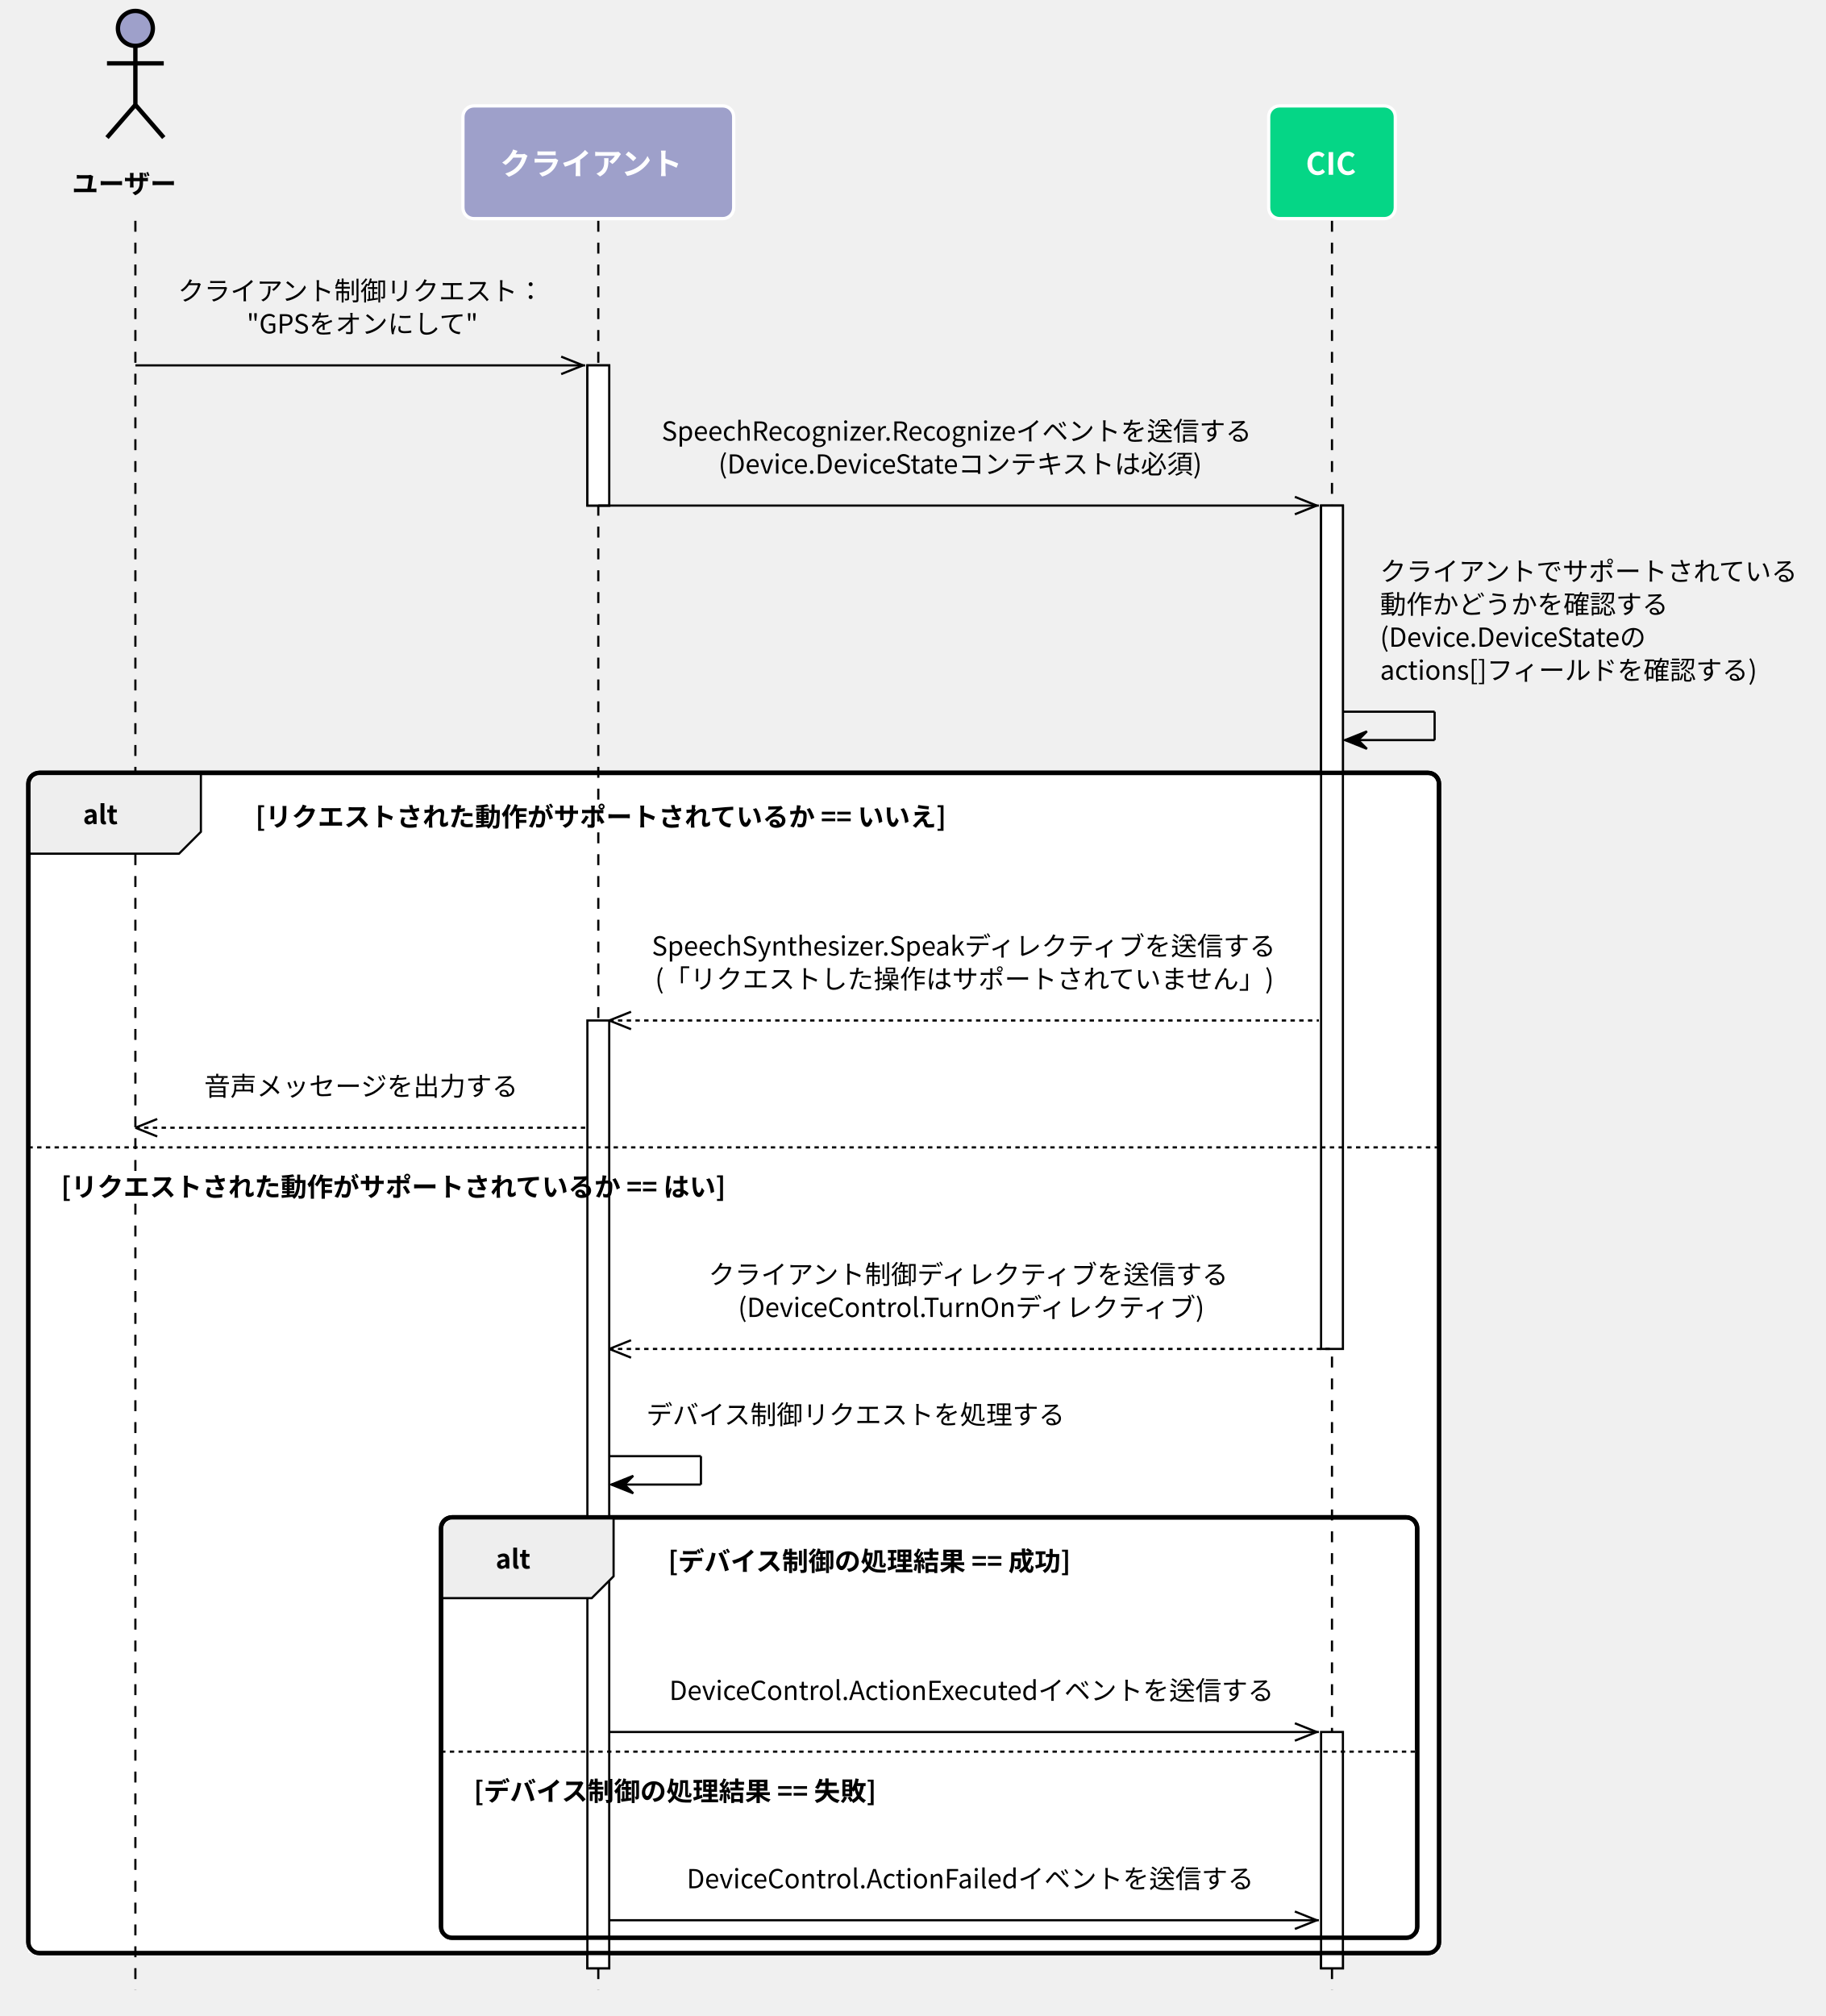
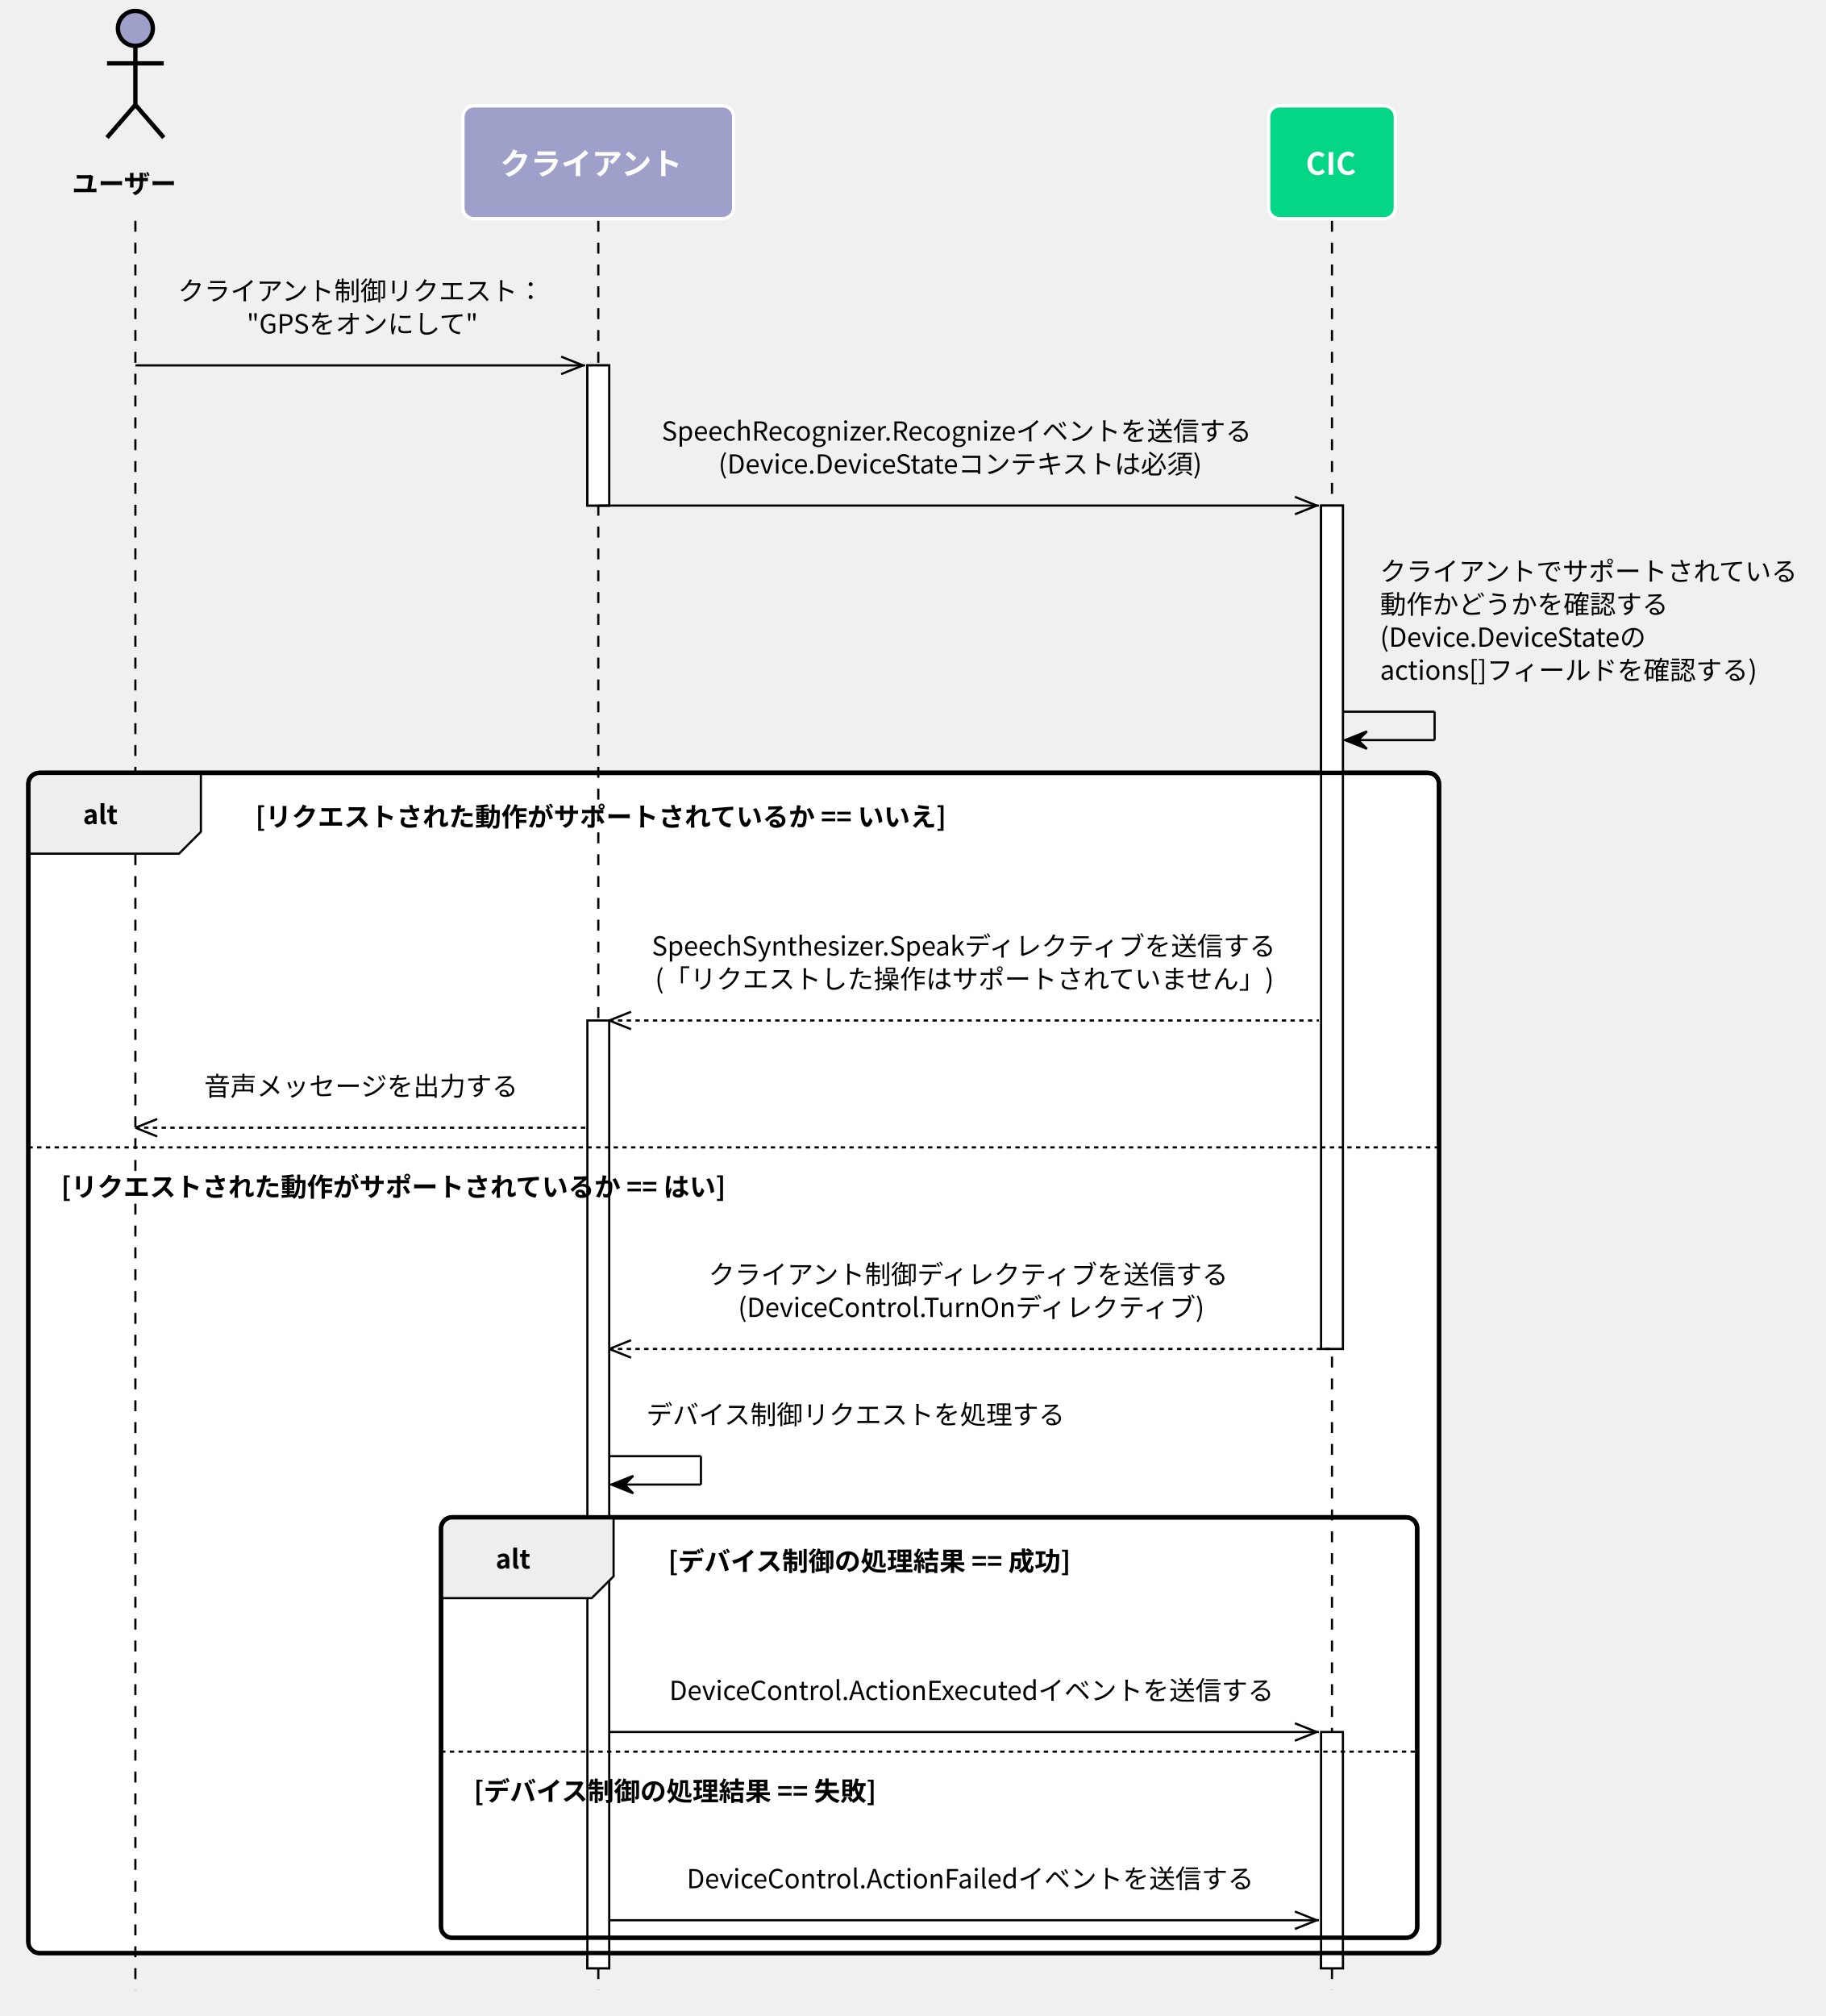
<svg xmlns="http://www.w3.org/2000/svg" contentScriptType="application/ecmascript" contentStyleType="text/css" height="923px" preserveAspectRatio="none" style="width:836px;height:923px;" version="1.1" viewBox="0 0 836 923" width="836px" zoomAndPan="magnify">
  <defs />
  <g>
    <rect fill="#FFFFFF" height="64.188" style="stroke: #000000; stroke-width: 1.0;" width="10" x="269" y="167.281" />
    <rect fill="#FFFFFF" height="433.938" style="stroke: #000000; stroke-width: 1.0;" width="10" x="269" y="467.219" />
    <rect fill="#FFFFFF" height="386.125" style="stroke: #000000; stroke-width: 1.0;" width="10" x="605" y="231.469" />
    <rect fill="#FFFFFF" height="108.188" style="stroke: #000000; stroke-width: 1.0;" width="10" x="605" y="792.969" />
    <rect fill="#FFFFFF" height="540.312" rx="5" ry="5" style="stroke: #000000; stroke-width: 2.0;" width="646" x="13" y="353.844" />
    <rect fill="#FFFFFF" height="369.844" style="stroke: none; stroke-width: 1.0;" width="646" x="13" y="524.312" />
    <rect fill="#FFFFFF" height="192.469" rx="5" ry="5" style="stroke: #000000; stroke-width: 2.0;" width="447" x="202" y="694.688" />
    <rect fill="#FFFFFF" height="86.188" style="stroke: none; stroke-width: 1.0;" width="447" x="202" y="800.969" />
    <line style="stroke: #000000; stroke-width: 1.0; stroke-dasharray: 5.0,5.0;" x1="62" x2="62" y1="101.094" y2="911.156" />
    <line style="stroke: #000000; stroke-width: 1.0; stroke-dasharray: 5.0,5.0;" x1="274" x2="274" y1="101.094" y2="911.156" />
    <line style="stroke: #000000; stroke-width: 1.0; stroke-dasharray: 5.0,5.0;" x1="610" x2="610" y1="101.094" y2="911.156" />
-     <text fill="#000000" font-family="Noto Sans CJK KR" font-size="12" font-weight="bold" lengthAdjust="spacingAndGlyphs" textLength="52" x="33" y="88.457">ユーザー</text>
+     <text fill="#000000" font-family="Noto Sans CJK JP" font-size="12" font-weight="bold" lengthAdjust="spacingAndGlyphs" textLength="52" x="33" y="88.457">ユーザー</text>
    <ellipse cx="62" cy="13" fill="#9EA0CA" rx="8" ry="8" style="stroke: #000000; stroke-width: 2.0;" />
    <path d="M62,21 L62,48 M49,29 L75,29 M62,48 L49,63 M62,48 L75,63 " fill="none" style="stroke: #000000; stroke-width: 2.0;" />
    <rect fill="#9EA0CA" height="51.609" rx="5" ry="5" style="stroke: #FFFFFF; stroke-width: 1.5;" width="124" x="212" y="48.484" />
-     <text fill="#FFFFFF" font-family="Noto Sans CJK KR" font-size="14" font-weight="bold" lengthAdjust="spacingAndGlyphs" textLength="90" x="229" y="80.018">クライアント</text>
+     <text fill="#FFFFFF" font-family="Noto Sans CJK JP" font-size="14" font-weight="bold" lengthAdjust="spacingAndGlyphs" textLength="90" x="229" y="80.018">クライアント</text>
    <rect fill="#05D686" height="51.609" rx="5" ry="5" style="stroke: #FFFFFF; stroke-width: 1.5;" width="58" x="581" y="48.484" />
-     <text fill="#FFFFFF" font-family="Noto Sans CJK KR" font-size="14" font-weight="bold" lengthAdjust="spacingAndGlyphs" textLength="24" x="598" y="80.018">CIC</text>
+     <text fill="#FFFFFF" font-family="Noto Sans CJK JP" font-size="14" font-weight="bold" lengthAdjust="spacingAndGlyphs" textLength="24" x="598" y="80.018">CIC</text>
    <rect fill="#FFFFFF" height="64.188" style="stroke: #000000; stroke-width: 1.0;" width="10" x="269" y="167.281" />
    <rect fill="#FFFFFF" height="433.938" style="stroke: #000000; stroke-width: 1.0;" width="10" x="269" y="467.219" />
    <rect fill="#FFFFFF" height="386.125" style="stroke: #000000; stroke-width: 1.0;" width="10" x="605" y="231.469" />
    <rect fill="#FFFFFF" height="108.188" style="stroke: #000000; stroke-width: 1.0;" width="10" x="605" y="792.969" />
    <line style="stroke: #000000; stroke-width: 1.0;" x1="267" x2="257" y1="167.281" y2="163.281" />
    <line style="stroke: #000000; stroke-width: 1.0;" x1="267" x2="257" y1="167.281" y2="171.281" />
    <line style="stroke: #000000; stroke-width: 1.0;" x1="62" x2="268" y1="167.281" y2="167.281" />
-     <text fill="#000000" font-family="Noto Sans CJK KR" font-size="12" lengthAdjust="spacingAndGlyphs" textLength="168" x="81.5" y="137.551">クライアント制御リクエスト：</text>
-     <text fill="#000000" font-family="Noto Sans CJK KR" font-size="12" lengthAdjust="spacingAndGlyphs" textLength="105" x="113" y="152.644">"GPSをオンにして"</text>
+     <text fill="#000000" font-family="Noto Sans CJK JP" font-size="12" lengthAdjust="spacingAndGlyphs" textLength="168" x="81.5" y="137.551">クライアント制御リクエスト：</text>
+     <text fill="#000000" font-family="Noto Sans CJK JP" font-size="12" lengthAdjust="spacingAndGlyphs" textLength="105" x="113" y="152.644">"GPSをオンにして"</text>
    <line style="stroke: #000000; stroke-width: 1.0;" x1="603" x2="593" y1="231.469" y2="227.469" />
    <line style="stroke: #000000; stroke-width: 1.0;" x1="603" x2="593" y1="231.469" y2="235.469" />
    <line style="stroke: #000000; stroke-width: 1.0;" x1="274" x2="604" y1="231.469" y2="231.469" />
-     <text fill="#000000" font-family="Noto Sans CJK KR" font-size="12" lengthAdjust="spacingAndGlyphs" textLength="273" x="303" y="201.738">SpeechRecognizer.Recognizeイベントを送信する</text>
-     <text fill="#000000" font-family="Noto Sans CJK KR" font-size="12" lengthAdjust="spacingAndGlyphs" textLength="221" x="329" y="216.832">(Device.DeviceStateコンテキストは必須)</text>
+     <text fill="#000000" font-family="Noto Sans CJK JP" font-size="12" lengthAdjust="spacingAndGlyphs" textLength="273" x="303" y="201.738">SpeechRecognizer.Recognizeイベントを送信する</text>
+     <text fill="#000000" font-family="Noto Sans CJK JP" font-size="12" lengthAdjust="spacingAndGlyphs" textLength="221" x="329" y="216.832">(Device.DeviceStateコンテキストは必須)</text>
    <line style="stroke: #000000; stroke-width: 1.0;" x1="615" x2="657" y1="325.844" y2="325.844" />
    <line style="stroke: #000000; stroke-width: 1.0;" x1="657" x2="657" y1="325.844" y2="338.844" />
    <line style="stroke: #000000; stroke-width: 1.0;" x1="616" x2="657" y1="338.844" y2="338.844" />
    <polygon fill="#000000" points="626,334.844,616,338.844,626,342.844,622,338.844" style="stroke: #000000; stroke-width: 1.0;" />
-     <text fill="#000000" font-family="Noto Sans CJK KR" font-size="12" lengthAdjust="spacingAndGlyphs" textLength="192" x="632" y="265.926">クライアントでサポートされている</text>
-     <text fill="#000000" font-family="Noto Sans CJK KR" font-size="12" lengthAdjust="spacingAndGlyphs" textLength="132" x="632" y="281.019">動作かどうかを確認する</text>
-     <text fill="#000000" font-family="Noto Sans CJK KR" font-size="12" lengthAdjust="spacingAndGlyphs" textLength="121" x="632" y="296.113">(Device.DeviceStateの</text>
-     <text fill="#000000" font-family="Noto Sans CJK KR" font-size="12" lengthAdjust="spacingAndGlyphs" textLength="170" x="632" y="311.207">actions[]フィールドを確認する)</text>
+     <text fill="#000000" font-family="Noto Sans CJK JP" font-size="12" lengthAdjust="spacingAndGlyphs" textLength="192" x="632" y="265.926">クライアントでサポートされている</text>
+     <text fill="#000000" font-family="Noto Sans CJK JP" font-size="12" lengthAdjust="spacingAndGlyphs" textLength="132" x="632" y="281.019">動作かどうかを確認する</text>
+     <text fill="#000000" font-family="Noto Sans CJK JP" font-size="12" lengthAdjust="spacingAndGlyphs" textLength="121" x="632" y="296.113">(Device.DeviceStateの</text>
+     <text fill="#000000" font-family="Noto Sans CJK JP" font-size="12" lengthAdjust="spacingAndGlyphs" textLength="170" x="632" y="311.207">actions[]フィールドを確認する)</text>
    <path d="M18,353.844 L92,353.844 L92,380.844 L82,390.844 L13,390.844 L13,358.844 " fill="#EEEEEE" style="stroke: #000000; stroke-width: 1.0;" />
    <rect fill="none" height="540.312" rx="5" ry="5" style="stroke: #000000; stroke-width: 2.0;" width="646" x="13" y="353.844" />
-     <text fill="#000000" font-family="Noto Sans CJK KR" font-size="12" font-weight="bold" lengthAdjust="spacingAndGlyphs" textLength="14" x="38" y="377.301">alt</text>
-     <text fill="#000000" font-family="Noto Sans CJK KR" font-size="12" font-weight="bold" lengthAdjust="spacingAndGlyphs" textLength="340" x="117" y="378.301">[リクエストされた動作がサポートされているか == いいえ]</text>
+     <text fill="#000000" font-family="Noto Sans CJK JP" font-size="12" font-weight="bold" lengthAdjust="spacingAndGlyphs" textLength="14" x="38" y="377.301">alt</text>
+     <text fill="#000000" font-family="Noto Sans CJK JP" font-size="12" font-weight="bold" lengthAdjust="spacingAndGlyphs" textLength="340" x="117" y="378.301">[リクエストされた動作がサポートされているか == いいえ]</text>
    <line style="stroke: #000000; stroke-width: 1.0;" x1="279" x2="289" y1="467.219" y2="463.219" />
    <line style="stroke: #000000; stroke-width: 1.0;" x1="279" x2="289" y1="467.219" y2="471.219" />
    <line style="stroke: #000000; stroke-width: 1.0; stroke-dasharray: 2.0,2.0;" x1="279" x2="604" y1="467.219" y2="467.219" />
-     <text fill="#000000" font-family="Noto Sans CJK KR" font-size="12" lengthAdjust="spacingAndGlyphs" textLength="287" x="298.5" y="437.488">SpeechSynthesizer.Speakディレクティブを送信する</text>
-     <text fill="#000000" font-family="Noto Sans CJK KR" font-size="12" lengthAdjust="spacingAndGlyphs" textLength="284" x="300" y="452.582">(「リクエストした操作はサポートされていません」)</text>
+     <text fill="#000000" font-family="Noto Sans CJK JP" font-size="12" lengthAdjust="spacingAndGlyphs" textLength="287" x="298.5" y="437.488">SpeechSynthesizer.Speakディレクティブを送信する</text>
+     <text fill="#000000" font-family="Noto Sans CJK JP" font-size="12" lengthAdjust="spacingAndGlyphs" textLength="284" x="300" y="452.582">(「リクエストした操作はサポートされていません」)</text>
    <line style="stroke: #000000; stroke-width: 1.0;" x1="62" x2="72" y1="516.312" y2="512.312" />
    <line style="stroke: #000000; stroke-width: 1.0;" x1="62" x2="72" y1="516.312" y2="520.312" />
    <line style="stroke: #000000; stroke-width: 1.0; stroke-dasharray: 2.0,2.0;" x1="62" x2="268" y1="516.312" y2="516.312" />
-     <text fill="#000000" font-family="Noto Sans CJK KR" font-size="12" lengthAdjust="spacingAndGlyphs" textLength="144" x="93.5" y="501.676">音声メッセージを出力する</text>
+     <text fill="#000000" font-family="Noto Sans CJK JP" font-size="12" lengthAdjust="spacingAndGlyphs" textLength="144" x="93.5" y="501.676">音声メッセージを出力する</text>
    <line style="stroke: #000000; stroke-width: 1.0; stroke-dasharray: 2.0,2.0;" x1="13" x2="659" y1="525.312" y2="525.312" />
-     <text fill="#000000" font-family="Noto Sans CJK KR" font-size="12" font-weight="bold" lengthAdjust="spacingAndGlyphs" textLength="327" x="28" y="547.769">[リクエストされた動作がサポートされているか == はい]</text>
+     <text fill="#000000" font-family="Noto Sans CJK JP" font-size="12" font-weight="bold" lengthAdjust="spacingAndGlyphs" textLength="327" x="28" y="547.769">[リクエストされた動作がサポートされているか == はい]</text>
    <line style="stroke: #000000; stroke-width: 1.0;" x1="279" x2="289" y1="617.594" y2="613.594" />
    <line style="stroke: #000000; stroke-width: 1.0;" x1="279" x2="289" y1="617.594" y2="621.594" />
    <line style="stroke: #000000; stroke-width: 1.0; stroke-dasharray: 2.0,2.0;" x1="279" x2="609" y1="617.594" y2="617.594" />
-     <text fill="#000000" font-family="Noto Sans CJK KR" font-size="12" lengthAdjust="spacingAndGlyphs" textLength="240" x="324.5" y="587.863">クライアント制御ディレクティブを送信する</text>
-     <text fill="#000000" font-family="Noto Sans CJK KR" font-size="12" lengthAdjust="spacingAndGlyphs" textLength="213" x="338" y="602.957">(DeviceControl.TurnOnディレクティブ)</text>
+     <text fill="#000000" font-family="Noto Sans CJK JP" font-size="12" lengthAdjust="spacingAndGlyphs" textLength="240" x="324.5" y="587.863">クライアント制御ディレクティブを送信する</text>
+     <text fill="#000000" font-family="Noto Sans CJK JP" font-size="12" lengthAdjust="spacingAndGlyphs" textLength="213" x="338" y="602.957">(DeviceControl.TurnOnディレクティブ)</text>
    <line style="stroke: #000000; stroke-width: 1.0;" x1="279" x2="321" y1="666.688" y2="666.688" />
    <line style="stroke: #000000; stroke-width: 1.0;" x1="321" x2="321" y1="666.688" y2="679.688" />
    <line style="stroke: #000000; stroke-width: 1.0;" x1="280" x2="321" y1="679.688" y2="679.688" />
    <polygon fill="#000000" points="290,675.688,280,679.688,290,683.688,286,679.688" style="stroke: #000000; stroke-width: 1.0;" />
-     <text fill="#000000" font-family="Noto Sans CJK KR" font-size="12" lengthAdjust="spacingAndGlyphs" textLength="192" x="296" y="652.051">デバイス制御リクエストを処理する</text>
+     <text fill="#000000" font-family="Noto Sans CJK JP" font-size="12" lengthAdjust="spacingAndGlyphs" textLength="192" x="296" y="652.051">デバイス制御リクエストを処理する</text>
    <path d="M207,694.688 L281,694.688 L281,721.688 L271,731.688 L202,731.688 L202,699.688 " fill="#EEEEEE" style="stroke: #000000; stroke-width: 1.0;" />
    <rect fill="none" height="192.469" rx="5" ry="5" style="stroke: #000000; stroke-width: 2.0;" width="447" x="202" y="694.688" />
-     <text fill="#000000" font-family="Noto Sans CJK KR" font-size="12" font-weight="bold" lengthAdjust="spacingAndGlyphs" textLength="14" x="227" y="718.144">alt</text>
-     <text fill="#000000" font-family="Noto Sans CJK KR" font-size="12" font-weight="bold" lengthAdjust="spacingAndGlyphs" textLength="197" x="306" y="719.144">[デバイス制御の処理結果 == 成功]</text>
+     <text fill="#000000" font-family="Noto Sans CJK JP" font-size="12" font-weight="bold" lengthAdjust="spacingAndGlyphs" textLength="14" x="227" y="718.144">alt</text>
+     <text fill="#000000" font-family="Noto Sans CJK JP" font-size="12" font-weight="bold" lengthAdjust="spacingAndGlyphs" textLength="197" x="306" y="719.144">[デバイス制御の処理結果 == 成功]</text>
    <line style="stroke: #000000; stroke-width: 1.0;" x1="603" x2="593" y1="792.969" y2="788.969" />
    <line style="stroke: #000000; stroke-width: 1.0;" x1="603" x2="593" y1="792.969" y2="796.969" />
    <line style="stroke: #000000; stroke-width: 1.0;" x1="279" x2="604" y1="792.969" y2="792.969" />
-     <text fill="#000000" font-family="Noto Sans CJK KR" font-size="12" lengthAdjust="spacingAndGlyphs" textLength="271" x="306.5" y="778.332">DeviceControl.ActionExecutedイベントを送信する</text>
+     <text fill="#000000" font-family="Noto Sans CJK JP" font-size="12" lengthAdjust="spacingAndGlyphs" textLength="271" x="306.5" y="778.332">DeviceControl.ActionExecutedイベントを送信する</text>
    <line style="stroke: #000000; stroke-width: 1.0; stroke-dasharray: 2.0,2.0;" x1="202" x2="649" y1="801.969" y2="801.969" />
-     <text fill="#000000" font-family="Noto Sans CJK KR" font-size="12" font-weight="bold" lengthAdjust="spacingAndGlyphs" textLength="197" x="217" y="824.426">[デバイス制御の処理結果 == 失敗]</text>
+     <text fill="#000000" font-family="Noto Sans CJK JP" font-size="12" font-weight="bold" lengthAdjust="spacingAndGlyphs" textLength="197" x="217" y="824.426">[デバイス制御の処理結果 == 失敗]</text>
    <line style="stroke: #000000; stroke-width: 1.0;" x1="603" x2="593" y1="879.156" y2="875.156" />
    <line style="stroke: #000000; stroke-width: 1.0;" x1="603" x2="593" y1="879.156" y2="883.156" />
    <line style="stroke: #000000; stroke-width: 1.0;" x1="279" x2="604" y1="879.156" y2="879.156" />
-     <text fill="#000000" font-family="Noto Sans CJK KR" font-size="12" lengthAdjust="spacingAndGlyphs" textLength="255" x="314.5" y="864.519">DeviceControl.ActionFailedイベントを送信する</text>
+     <text fill="#000000" font-family="Noto Sans CJK JP" font-size="12" lengthAdjust="spacingAndGlyphs" textLength="255" x="314.5" y="864.519">DeviceControl.ActionFailedイベントを送信する</text>
  </g>
</svg>
